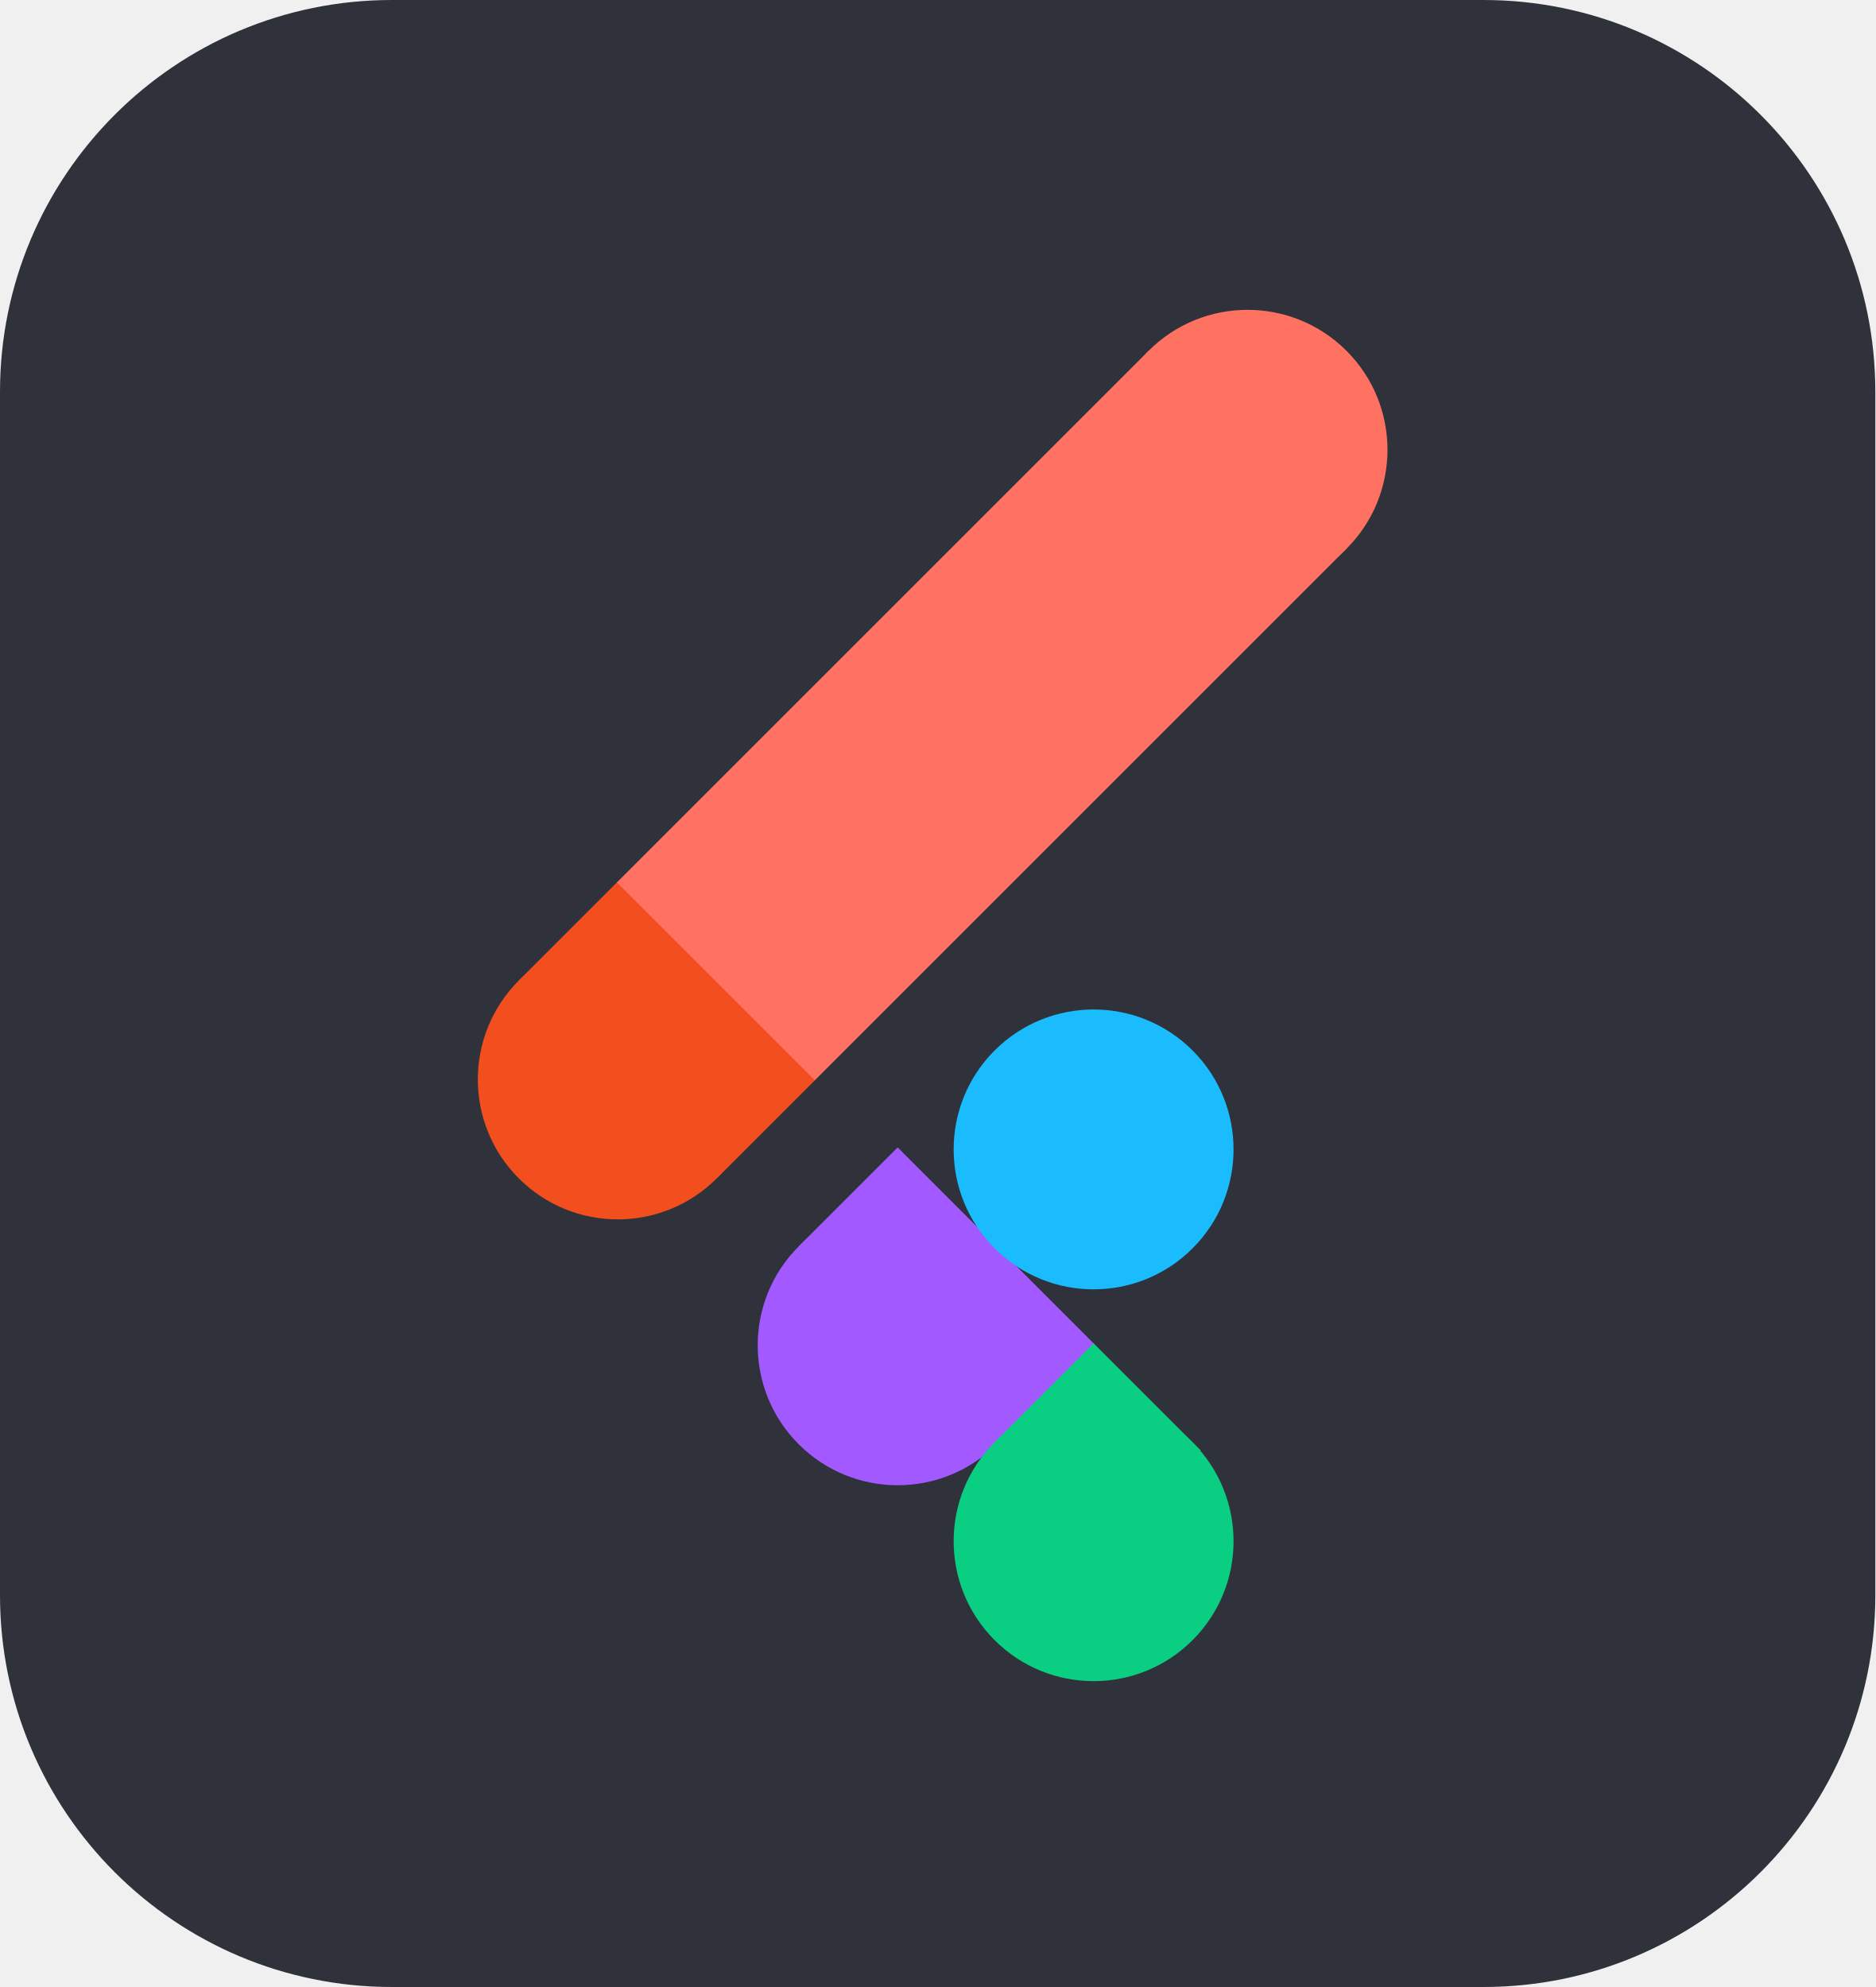
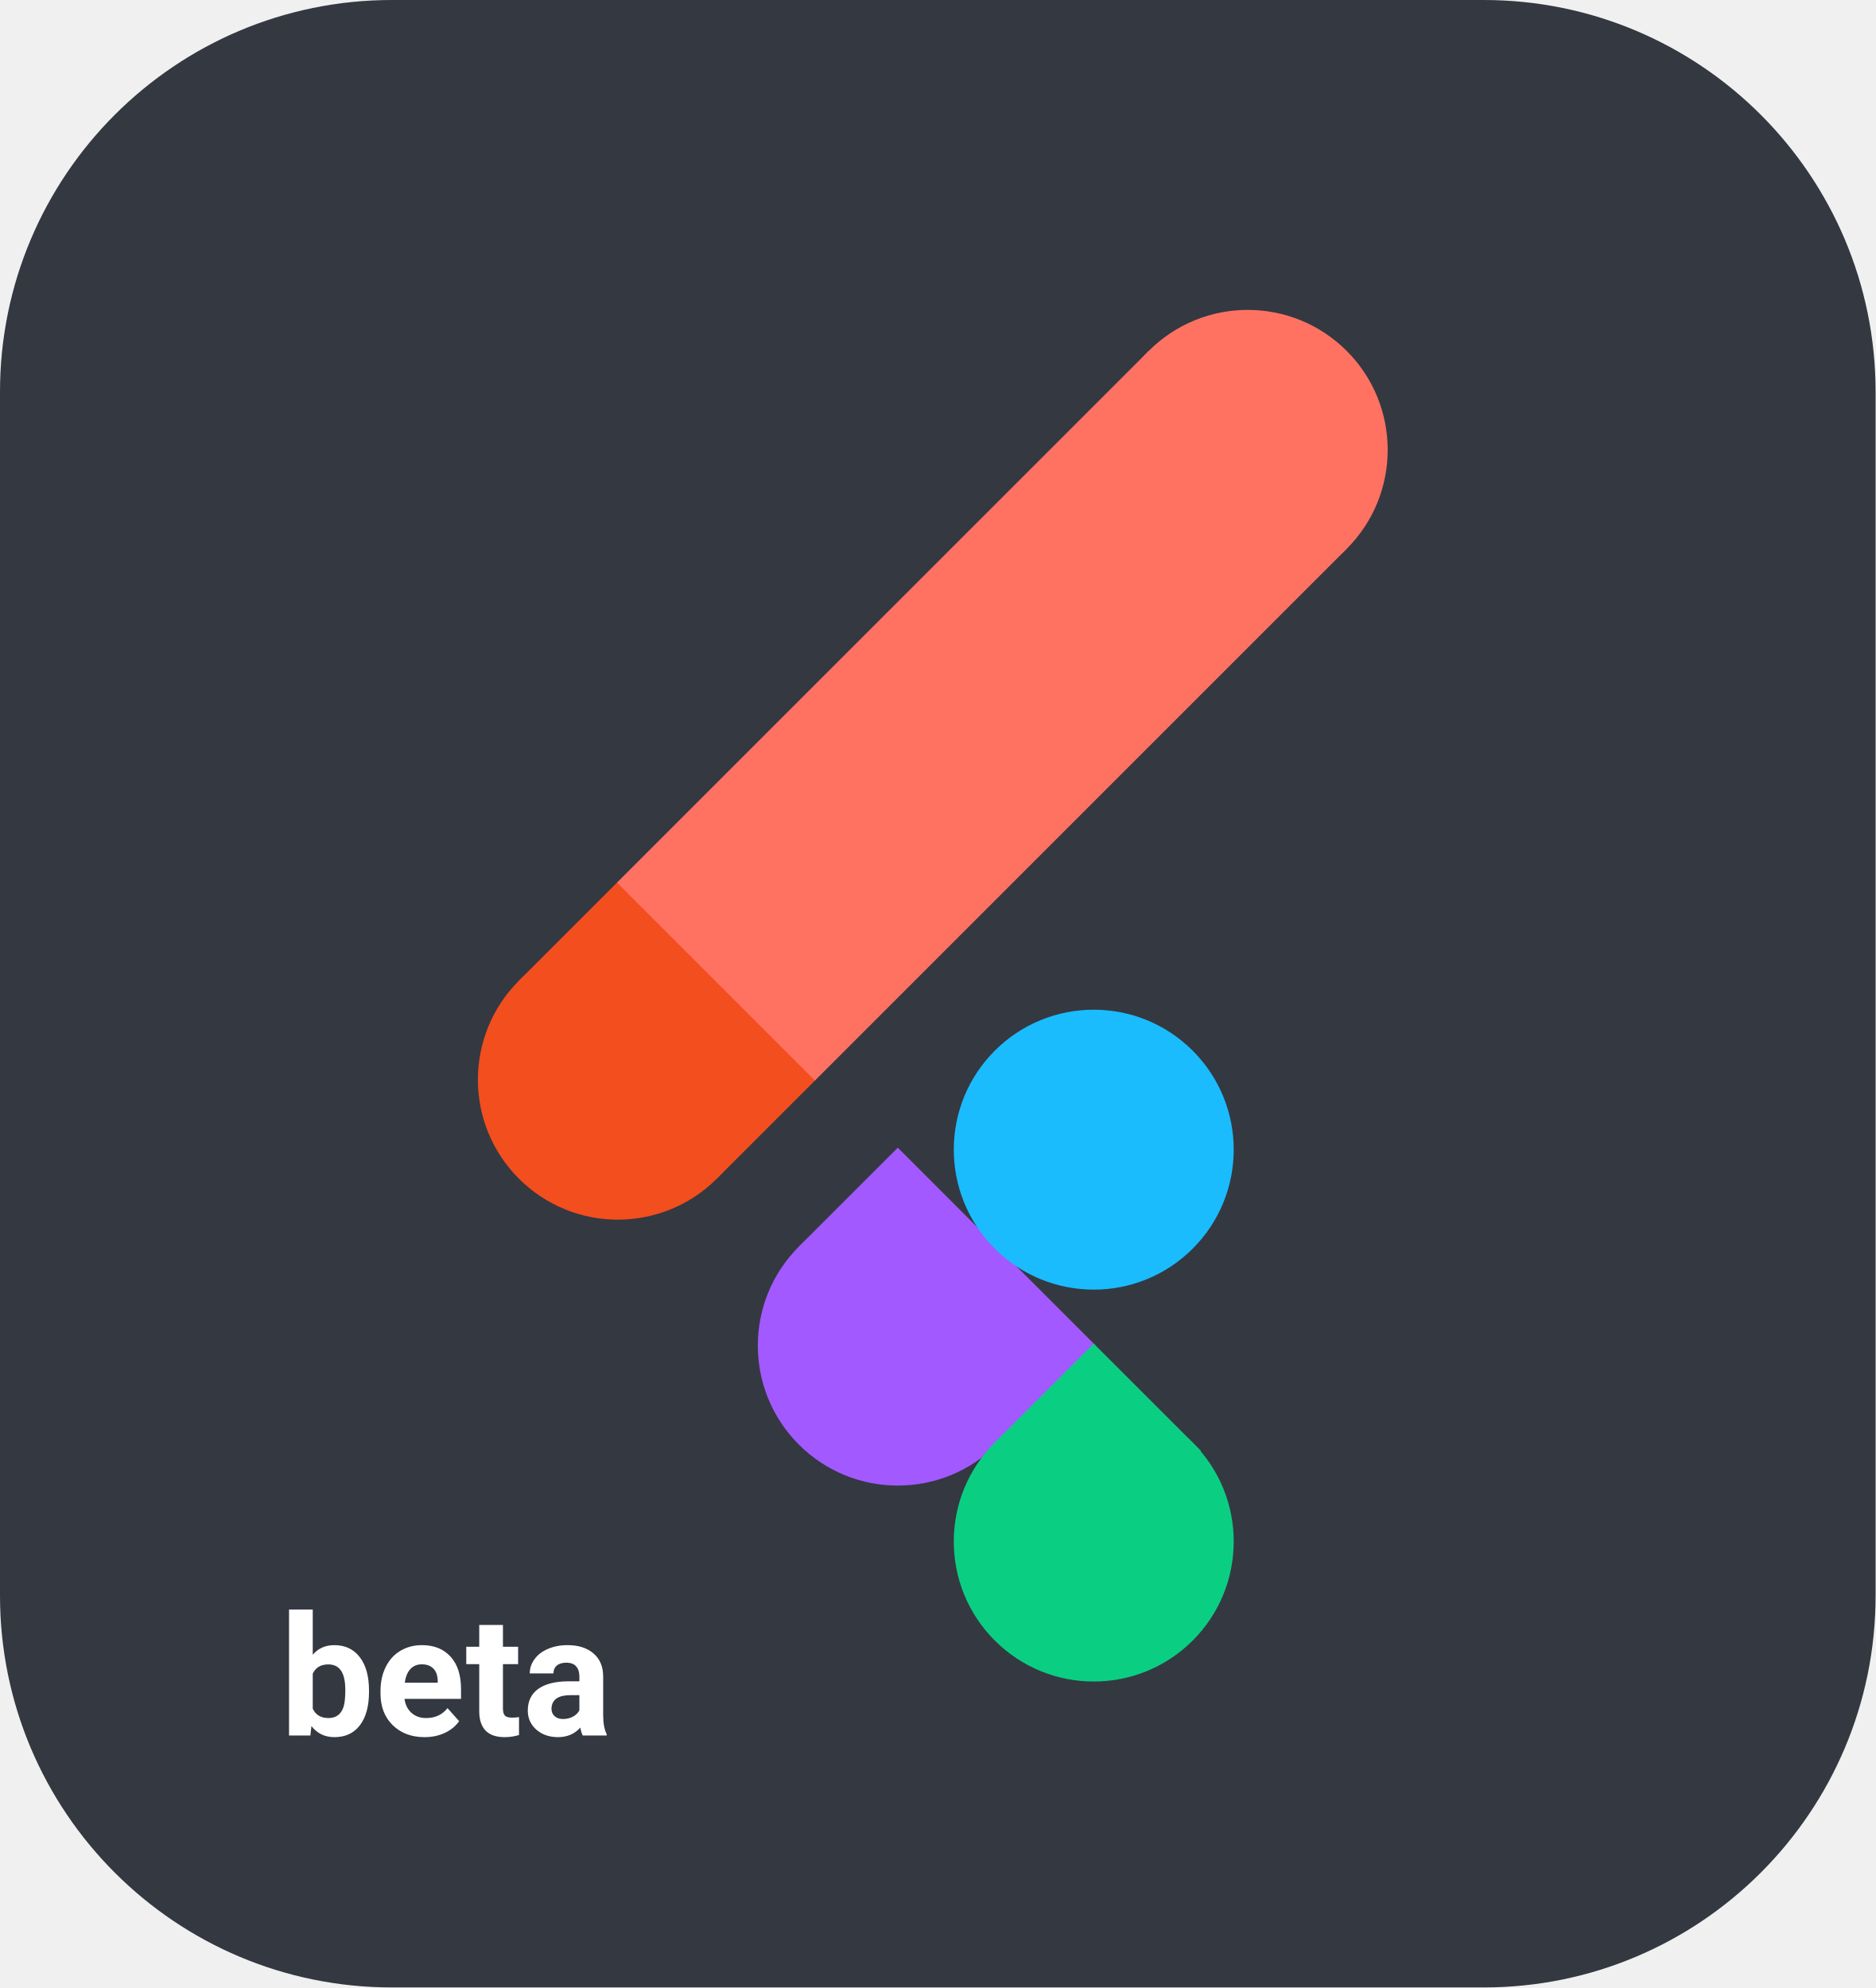
- <svg xmlns="http://www.w3.org/2000/svg" width="134" height="142" viewBox="0 0 134 142" fill="none">
-   <rect width="134" height="142" rx="28" fill="#2F323A" />
-   <circle cx="10" cy="10" r="10" transform="translate(30 77.1422) rotate(-45)" fill="#F24E1E" />
-   <rect width="20" height="10" transform="translate(51.2132 84.2133) rotate(-135)" fill="#F24E1E" />
-   <circle cx="10" cy="10" r="10" transform="translate(50 96.1422) rotate(-45)" fill="#A259FF" />
-   <rect width="20" height="10" transform="translate(71.2132 103.213) rotate(-135)" fill="#A259FF" />
-   <circle cx="10" cy="10" r="10" transform="translate(64 110.142) rotate(-45)" fill="#0ACF83" />
-   <rect width="10.832" height="10" transform="translate(78.7304 110.73) rotate(-135)" fill="#0ACF83" />
-   <circle cx="10" cy="10" r="10" transform="translate(64 82.1422) rotate(-45)" fill="#1ABCFE" />
-   <circle cx="10" cy="10" r="10" transform="translate(103.284 32.1422) rotate(135)" fill="#FF7262" />
-   <rect width="20" height="53.727" transform="translate(82.0711 25.071) rotate(45)" fill="#FF7262" />
+ <svg xmlns="http://www.w3.org/2000/svg" width="100" height="106" viewBox="0 0 100 106" fill="none">
+   <rect width="134" height="142" rx="28" transform="scale(0.746269)" fill="#343841" />
+   <circle cx="10" cy="10" r="10" transform="translate(37.3134 71.7479) scale(0.746269) rotate(-45)" fill="#A259FF" />
+   <rect width="20" height="10" transform="translate(53.1442 77.0248) scale(0.746268) rotate(-135)" fill="#A259FF" />
+   <circle cx="10" cy="10" r="10" transform="translate(47.7612 82.1956) scale(0.746269) rotate(-45)" fill="#0ACF83" />
+   <rect width="10.832" height="10" transform="translate(58.754 82.6347) scale(0.746268) rotate(-135)" fill="#0ACF83" />
+   <circle cx="10" cy="10" r="10" transform="translate(47.7612 61.3001) scale(0.746269) rotate(-45)" fill="#1ABCFE" />
+   <circle cx="10" cy="10" r="10" transform="translate(22.3881 57.5688) scale(0.746269) rotate(-45)" fill="#F24E1E" />
+   <rect width="20" height="10" transform="translate(38.2188 62.8457) scale(0.746268) rotate(-135)" fill="#F24E1E" />
+   <circle cx="10" cy="10" r="10" transform="translate(77.0778 23.9867) scale(0.746269) rotate(135)" fill="#FF7262" />
+   <rect width="20" height="53.727" transform="translate(61.2471 18.7097) scale(0.746268) rotate(45)" fill="#FF7262" />
+   <path d="M6.363 7.889C6.363 8.904 6.146 9.697 5.713 10.268C5.279 10.834 4.674 11.117 3.896 11.117C3.209 11.117 2.66 10.854 2.25 10.326L2.174 11H0.65V2H2.344V5.229C2.734 4.771 3.248 4.543 3.885 4.543C4.658 4.543 5.264 4.828 5.701 5.398C6.143 5.965 6.363 6.764 6.363 7.795V7.889ZM4.67 7.766C4.67 7.125 4.568 6.658 4.365 6.365C4.162 6.068 3.859 5.92 3.457 5.92C2.918 5.92 2.547 6.141 2.344 6.582V9.084C2.551 9.529 2.926 9.752 3.469 9.752C4.016 9.752 4.375 9.482 4.547 8.943C4.629 8.686 4.67 8.293 4.67 7.766ZM10.33 11.117C9.4 11.117 8.643 10.832 8.057 10.262C7.475 9.691 7.184 8.932 7.184 7.982V7.818C7.184 7.182 7.307 6.613 7.553 6.113C7.799 5.609 8.146 5.223 8.596 4.953C9.049 4.68 9.564 4.543 10.143 4.543C11.01 4.543 11.691 4.816 12.188 5.363C12.688 5.91 12.938 6.686 12.938 7.689V8.381H8.9C8.955 8.795 9.119 9.127 9.393 9.377C9.67 9.627 10.02 9.752 10.441 9.752C11.094 9.752 11.604 9.516 11.971 9.043L12.803 9.975C12.549 10.334 12.205 10.615 11.771 10.818C11.338 11.018 10.857 11.117 10.33 11.117ZM10.137 5.914C9.801 5.914 9.527 6.027 9.316 6.254C9.109 6.48 8.977 6.805 8.918 7.227H11.273V7.092C11.266 6.717 11.164 6.428 10.969 6.225C10.773 6.018 10.496 5.914 10.137 5.914ZM15.932 3.102V4.66H17.016V5.902H15.932V9.066C15.932 9.301 15.977 9.469 16.066 9.57C16.156 9.672 16.328 9.723 16.582 9.723C16.77 9.723 16.936 9.709 17.08 9.682V10.965C16.748 11.066 16.406 11.117 16.055 11.117C14.867 11.117 14.262 10.518 14.238 9.318V5.902H13.312V4.66H14.238V3.102H15.932ZM21.633 11C21.555 10.848 21.498 10.658 21.463 10.432C21.053 10.889 20.52 11.117 19.863 11.117C19.242 11.117 18.727 10.938 18.316 10.578C17.91 10.219 17.707 9.766 17.707 9.219C17.707 8.547 17.955 8.031 18.451 7.672C18.951 7.312 19.672 7.131 20.613 7.127H21.393V6.764C21.393 6.471 21.316 6.236 21.164 6.061C21.016 5.885 20.779 5.797 20.455 5.797C20.17 5.797 19.945 5.865 19.781 6.002C19.621 6.139 19.541 6.326 19.541 6.564H17.848C17.848 6.197 17.961 5.857 18.188 5.545C18.414 5.232 18.734 4.988 19.148 4.812C19.562 4.633 20.027 4.543 20.543 4.543C21.324 4.543 21.943 4.74 22.4 5.135C22.861 5.525 23.092 6.076 23.092 6.787V9.535C23.096 10.137 23.18 10.592 23.344 10.9V11H21.633ZM20.232 9.822C20.482 9.822 20.713 9.768 20.924 9.658C21.135 9.545 21.291 9.395 21.393 9.207V8.117H20.76C19.912 8.117 19.461 8.41 19.406 8.996L19.4 9.096C19.4 9.307 19.475 9.48 19.623 9.617C19.771 9.754 19.975 9.822 20.232 9.822Z" transform="translate(14.9254 84.3284) scale(0.746269)" fill="white" />
</svg>
